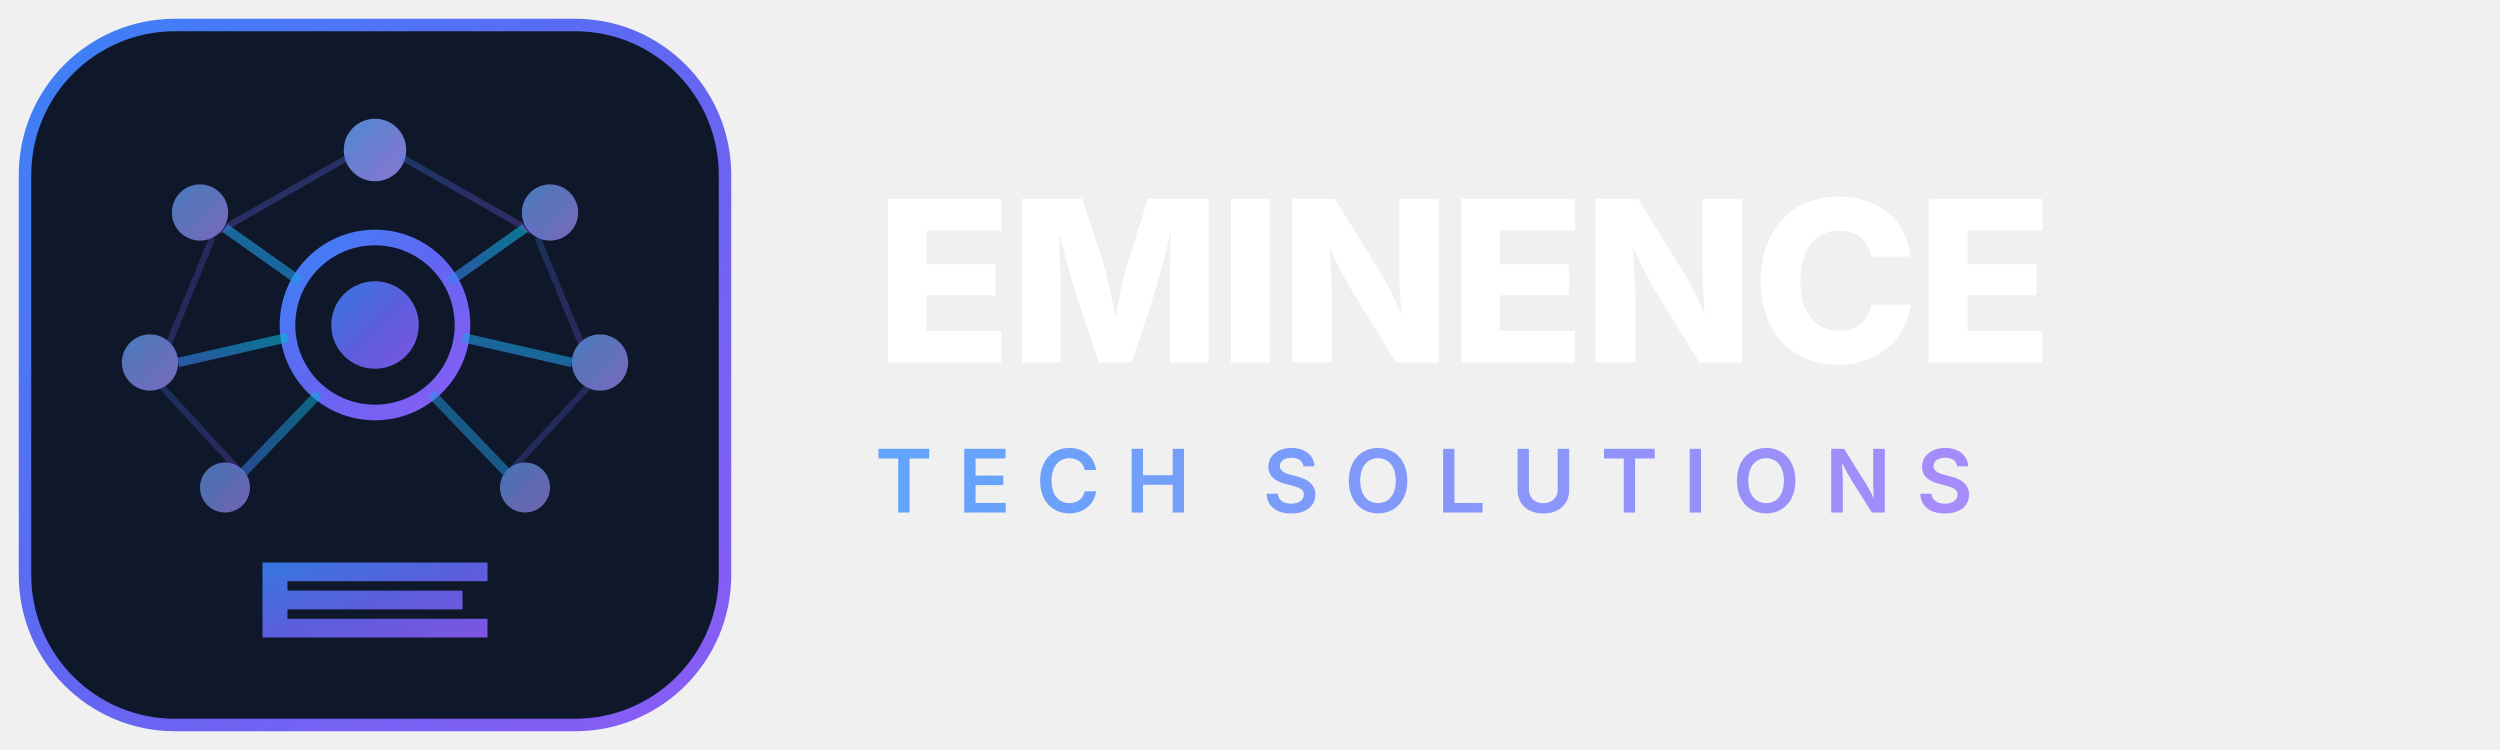
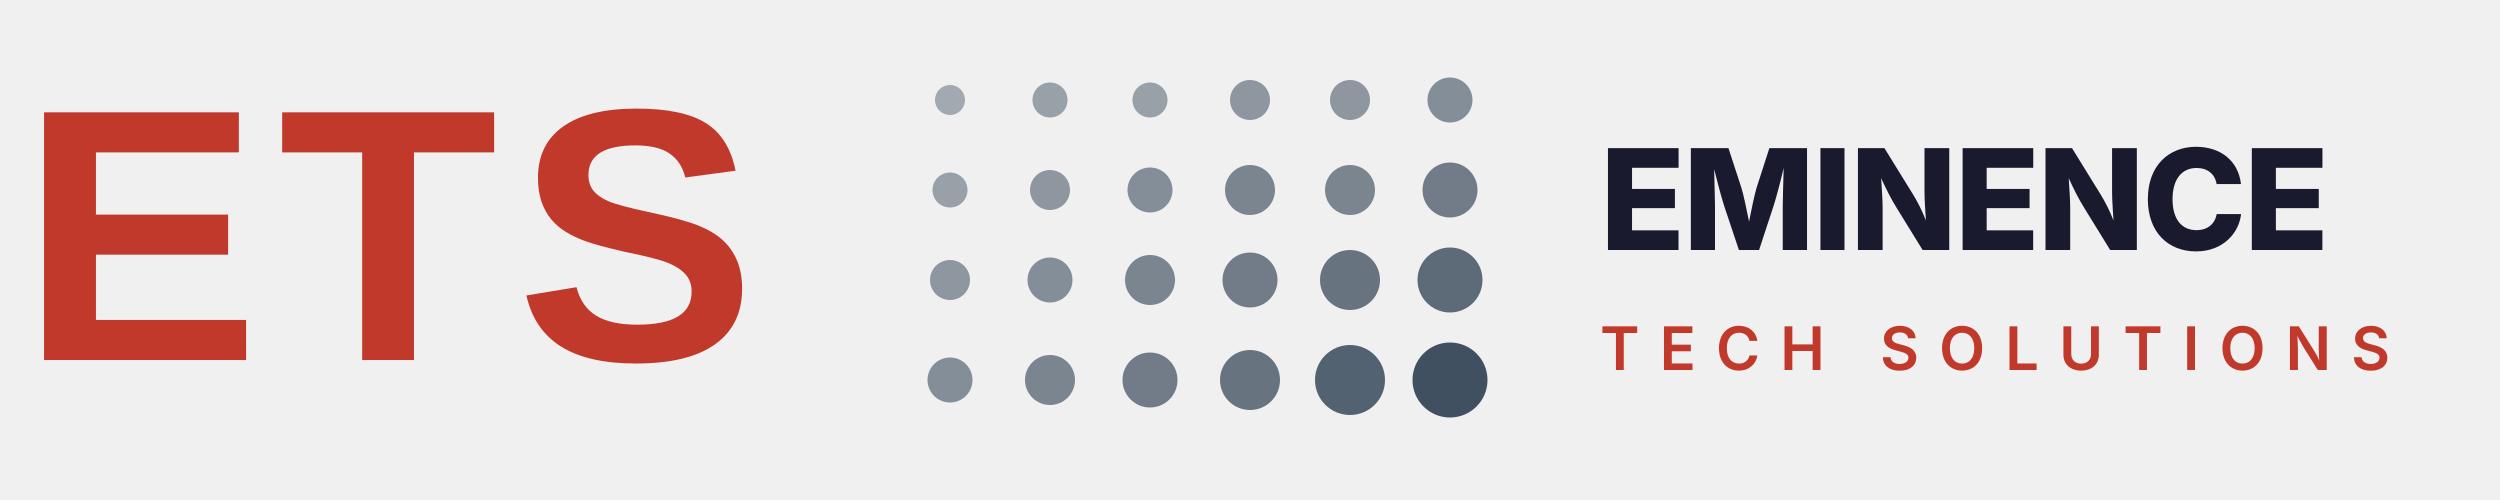
- <svg xmlns="http://www.w3.org/2000/svg" width="400" height="120" viewBox="0 0 400 120" fill="none">
-   <defs>
-     <linearGradient id="logoGradient" x1="0%" y1="0%" x2="100%" y2="100%">
-       <stop offset="0%" stop-color="#3b82f6" />
-       <stop offset="50%" stop-color="#6366f1" />
-       <stop offset="100%" stop-color="#8b5cf6" />
-     </linearGradient>
-     <linearGradient id="logoGradient2" x1="100%" y1="0%" x2="0%" y2="100%">
-       <stop offset="0%" stop-color="#06b6d4" />
-       <stop offset="100%" stop-color="#3b82f6" />
-     </linearGradient>
-     <linearGradient id="nodeGlow" x1="0%" y1="0%" x2="100%" y2="100%">
-       <stop offset="0%" stop-color="#60a5fa" />
-       <stop offset="100%" stop-color="#a78bfa" />
-     </linearGradient>
-     <linearGradient id="textGrad" x1="0%" y1="0%" x2="100%" y2="0%">
-       <stop offset="0%" stop-color="#60a5fa" />
-       <stop offset="100%" stop-color="#a78bfa" />
-     </linearGradient>
-   </defs>
-   <rect x="4" y="4" width="112" height="112" rx="24" fill="#0f172a" stroke="url(#logoGradient)" stroke-width="2" />
-   <circle cx="60" cy="52" r="14" fill="none" stroke="url(#logoGradient)" stroke-width="2.5" />
-   <circle cx="60" cy="52" r="7" fill="url(#logoGradient)" opacity="0.9" />
-   <circle cx="60" cy="24" r="5" fill="url(#nodeGlow)" opacity="0.8" />
-   <line x1="60" y1="29" x2="60" y2="38" stroke="url(#logoGradient2)" stroke-width="1.5" opacity="0.7" />
-   <circle cx="32" cy="34" r="4.5" fill="url(#nodeGlow)" opacity="0.7" />
-   <line x1="36" y1="36.5" x2="48" y2="45" stroke="url(#logoGradient2)" stroke-width="1.5" opacity="0.6" />
-   <circle cx="88" cy="34" r="4.5" fill="url(#nodeGlow)" opacity="0.7" />
-   <line x1="84" y1="36.5" x2="72" y2="45" stroke="url(#logoGradient2)" stroke-width="1.5" opacity="0.6" />
-   <circle cx="24" cy="58" r="4.5" fill="url(#nodeGlow)" opacity="0.7" />
-   <line x1="28.5" y1="58" x2="46" y2="54" stroke="url(#logoGradient2)" stroke-width="1.5" opacity="0.6" />
-   <circle cx="96" cy="58" r="4.5" fill="url(#nodeGlow)" opacity="0.7" />
-   <line x1="91.5" y1="58" x2="74" y2="54" stroke="url(#logoGradient2)" stroke-width="1.5" opacity="0.6" />
-   <circle cx="36" cy="78" r="4" fill="url(#nodeGlow)" opacity="0.65" />
-   <line x1="39" y1="75.5" x2="51" y2="63" stroke="url(#logoGradient2)" stroke-width="1.5" opacity="0.5" />
-   <circle cx="84" cy="78" r="4" fill="url(#nodeGlow)" opacity="0.65" />
-   <line x1="81" y1="75.5" x2="69" y2="63" stroke="url(#logoGradient2)" stroke-width="1.5" opacity="0.5" />
-   <line x1="35" y1="37" x2="56" y2="25" stroke="url(#logoGradient)" stroke-width="1" opacity="0.3" />
-   <line x1="85" y1="37" x2="64" y2="25" stroke="url(#logoGradient)" stroke-width="1" opacity="0.3" />
-   <line x1="27" y1="55" x2="34" y2="38" stroke="url(#logoGradient)" stroke-width="1" opacity="0.25" />
-   <line x1="93" y1="55" x2="86" y2="38" stroke="url(#logoGradient)" stroke-width="1" opacity="0.25" />
-   <line x1="38" y1="75" x2="26" y2="62" stroke="url(#logoGradient)" stroke-width="1" opacity="0.25" />
-   <line x1="82" y1="75" x2="94" y2="62" stroke="url(#logoGradient)" stroke-width="1" opacity="0.25" />
-   <path d="M42 90 L42 102 L78 102 L78 99 L46 99 L46 97.5 L74 97.5 L74 94.5 L46 94.5 L46 93 L78 93 L78 90 Z" fill="url(#logoGradient)" opacity="0.9" />
-   <text x="140" y="58" font-family="Inter, -apple-system, sans-serif" font-size="36" font-weight="800" fill="white" letter-spacing="-0.5">EMINENCE</text>
-   <text x="140" y="82" font-family="Inter, -apple-system, sans-serif" font-size="14" font-weight="600" fill="url(#textGrad)" letter-spacing="4">TECH SOLUTIONS</text>
+ <svg xmlns="http://www.w3.org/2000/svg" width="500" height="100" viewBox="0 0 500 100" fill="none">
+   <text x="4" y="72" style="font-size:72px;font-weight:700;font-family:Arial,Helvetica,sans-serif;letter-spacing:0.05em" fill="#c0392b">ETS</text>
+   <circle cx="190" cy="20" r="3" fill="#2c3e50" opacity="0.4" />
+   <circle cx="210" cy="20" r="3.5" fill="#2c3e50" opacity="0.45" />
+   <circle cx="230" cy="20" r="3.5" fill="#2c3e50" opacity="0.45" />
+   <circle cx="250" cy="20" r="4" fill="#2c3e50" opacity="0.5" />
+   <circle cx="270" cy="20" r="4" fill="#2c3e50" opacity="0.5" />
+   <circle cx="290" cy="20" r="4.5" fill="#2c3e50" opacity="0.55" />
+   <circle cx="190" cy="38" r="3.5" fill="#2c3e50" opacity="0.45" />
+   <circle cx="210" cy="38" r="4" fill="#2c3e50" opacity="0.5" />
+   <circle cx="230" cy="38" r="4.5" fill="#2c3e50" opacity="0.55" />
+   <circle cx="250" cy="38" r="5" fill="#2c3e50" opacity="0.6" />
+   <circle cx="270" cy="38" r="5" fill="#2c3e50" opacity="0.6" />
+   <circle cx="290" cy="38" r="5.5" fill="#2c3e50" opacity="0.65" />
+   <circle cx="190" cy="56" r="4" fill="#2c3e50" opacity="0.5" />
+   <circle cx="210" cy="56" r="4.5" fill="#2c3e50" opacity="0.55" />
+   <circle cx="230" cy="56" r="5" fill="#2c3e50" opacity="0.6" />
+   <circle cx="250" cy="56" r="5.5" fill="#2c3e50" opacity="0.65" />
+   <circle cx="270" cy="56" r="6" fill="#2c3e50" opacity="0.7" />
+   <circle cx="290" cy="56" r="6.5" fill="#2c3e50" opacity="0.75" />
+   <circle cx="190" cy="76" r="4.5" fill="#2c3e50" opacity="0.55" />
+   <circle cx="210" cy="76" r="5" fill="#2c3e50" opacity="0.6" />
+   <circle cx="230" cy="76" r="5.5" fill="#2c3e50" opacity="0.65" />
+   <circle cx="250" cy="76" r="6" fill="#2c3e50" opacity="0.7" />
+   <circle cx="270" cy="76" r="7" fill="#2c3e50" opacity="0.8" />
+   <circle cx="290" cy="76" r="7.5" fill="#2c3e50" opacity="0.9" />
+   <text x="320" y="50" style="font-size:28px;font-weight:800;font-family:Inter,-apple-system,sans-serif;letter-spacing:-0.5px" fill="#1a1a2e">EMINENCE</text>
+   <text x="320" y="74" style="font-size:12px;font-weight:600;font-family:Inter,-apple-system,sans-serif;letter-spacing:4px" fill="#c0392b">TECH SOLUTIONS</text>
</svg>
